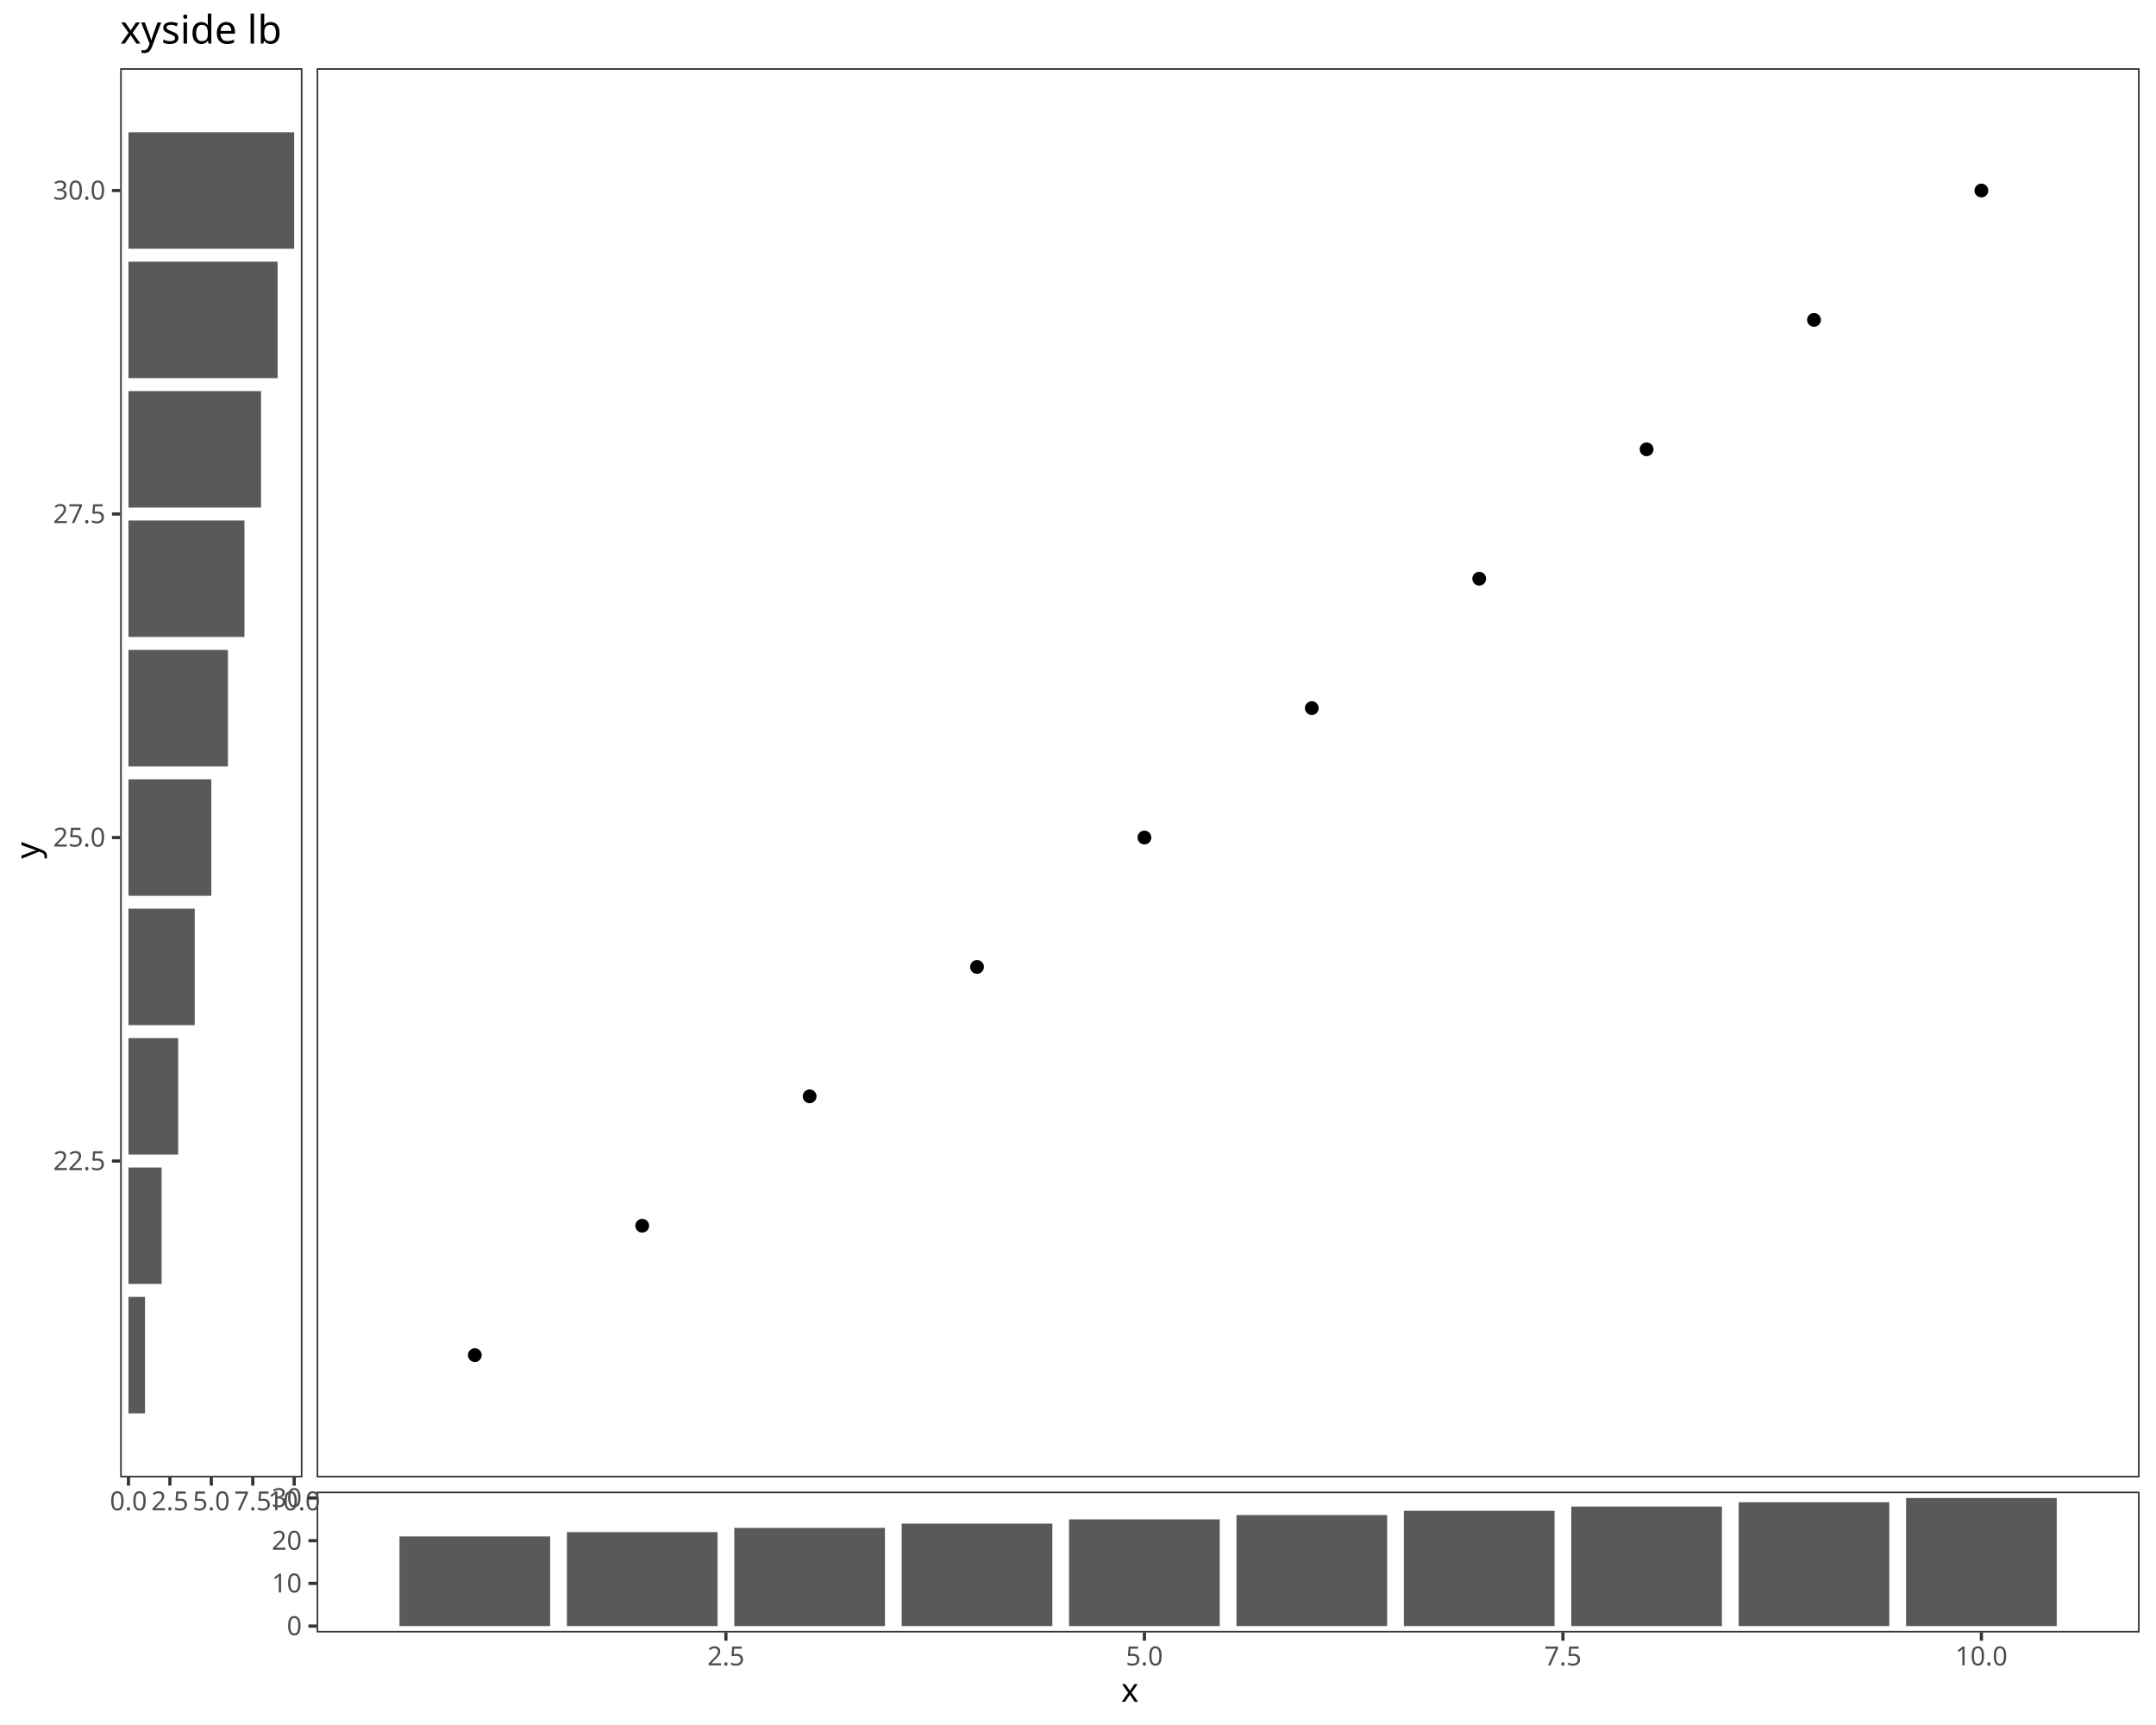
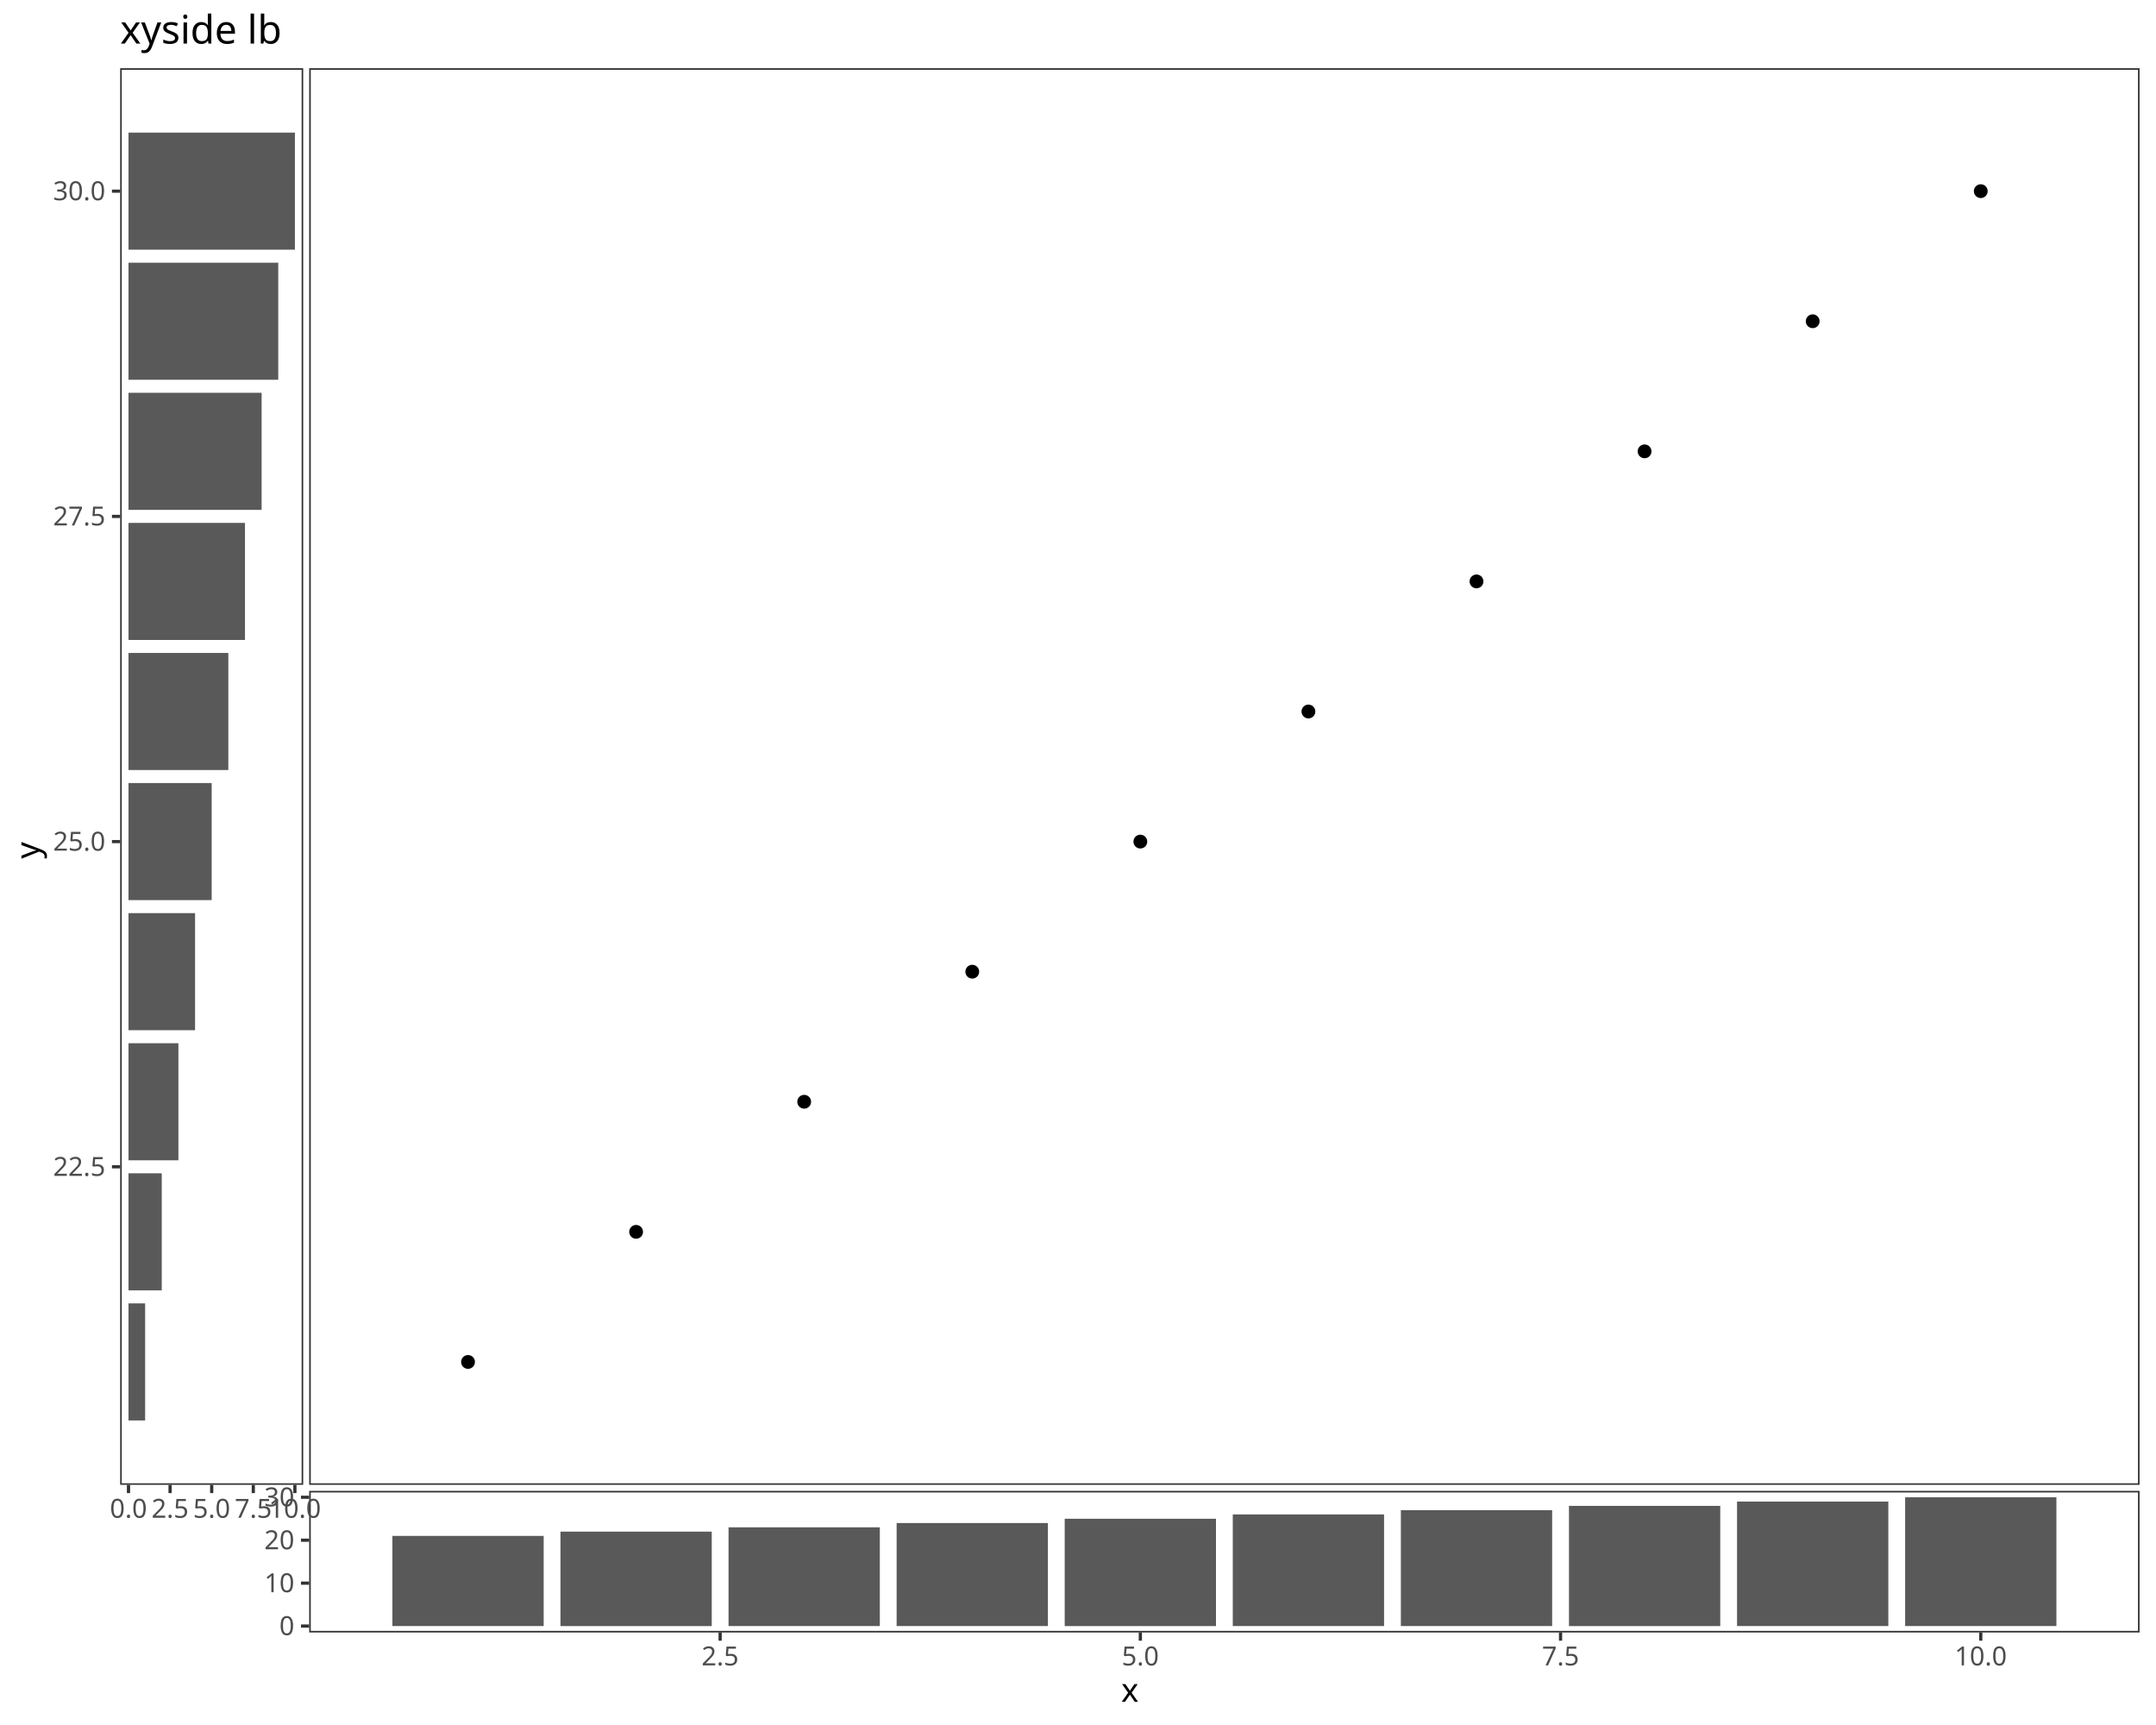
<svg xmlns="http://www.w3.org/2000/svg" class="svglite" data-engine-version="2.0" width="720.00pt" height="576.00pt" viewBox="0 0 720.00 576.00">
  <defs>
    <style type="text/css">
    .svglite line, .svglite polyline, .svglite polygon, .svglite path, .svglite rect, .svglite circle {
      fill: none;
      stroke: #000000;
      stroke-linecap: round;
      stroke-linejoin: round;
      stroke-miterlimit: 10.00;
    }
  </style>
  </defs>
  <rect width="100%" height="100%" style="stroke: none; fill: #FFFFFF;" />
  <defs>
    <clipPath id="cpMC4wMHw3MjAuMDB8MC4wMHw1NzYuMDA=">
      <rect x="0.00" y="0.00" width="720.00" height="576.00" />
    </clipPath>
  </defs>
  <g clip-path="url(#cpMC4wMHw3MjAuMDB8MC4wMHw1NzYuMDA=)">
    <rect x="0" y="0.00" width="720.00" height="576.00" style="stroke-width: 1.07; stroke: #FFFFFF; fill: #FFFFFF;" />
  </g>
  <defs>
-     <clipPath id="cpNDAuMTN8MTAxLjAxfDIyLjc4fDQ5My4zMw==">
-       <rect x="40.13" y="22.78" width="60.88" height="470.54" />
+     <clipPath id="cpNDAuMTN8MTAxLjI2fDIyLjc4fDQ5NS44Mg==">
+       <rect x="40.13" y="22.78" width="61.13" height="473.03" />
    </clipPath>
  </defs>
-   <g clip-path="url(#cpNDAuMTN8MTAxLjAxfDIyLjc4fDQ5My4zMw==)">
-     <rect x="40.13" y="22.78" width="60.88" height="470.54" style="stroke-width: 1.07; stroke: none; fill: #FFFFFF;" />
-     <rect x="42.90" y="433.05" width="5.53" height="38.89" style="stroke-width: 1.07; stroke: none; stroke-linecap: butt; stroke-linejoin: miter; fill: #595959;" />
-     <rect x="42.90" y="389.84" width="11.07" height="38.89" style="stroke-width: 1.07; stroke: none; stroke-linecap: butt; stroke-linejoin: miter; fill: #595959;" />
-     <rect x="42.90" y="346.63" width="16.60" height="38.89" style="stroke-width: 1.07; stroke: none; stroke-linecap: butt; stroke-linejoin: miter; fill: #595959;" />
-     <rect x="42.90" y="303.42" width="22.14" height="38.89" style="stroke-width: 1.07; stroke: none; stroke-linecap: butt; stroke-linejoin: miter; fill: #595959;" />
-     <rect x="42.90" y="260.22" width="27.67" height="38.89" style="stroke-width: 1.07; stroke: none; stroke-linecap: butt; stroke-linejoin: miter; fill: #595959;" />
-     <rect x="42.90" y="217.01" width="33.21" height="38.89" style="stroke-width: 1.07; stroke: none; stroke-linecap: butt; stroke-linejoin: miter; fill: #595959;" />
-     <rect x="42.90" y="173.80" width="38.74" height="38.89" style="stroke-width: 1.07; stroke: none; stroke-linecap: butt; stroke-linejoin: miter; fill: #595959;" />
-     <rect x="42.90" y="130.59" width="44.27" height="38.89" style="stroke-width: 1.07; stroke: none; stroke-linecap: butt; stroke-linejoin: miter; fill: #595959;" />
-     <rect x="42.90" y="87.38" width="49.81" height="38.89" style="stroke-width: 1.07; stroke: none; stroke-linecap: butt; stroke-linejoin: miter; fill: #595959;" />
-     <rect x="42.90" y="44.17" width="55.34" height="38.89" style="stroke-width: 1.07; stroke: none; stroke-linecap: butt; stroke-linejoin: miter; fill: #595959;" />
-     <rect x="40.13" y="22.78" width="60.88" height="470.54" style="stroke-width: 1.07; stroke: #333333;" />
+   <g clip-path="url(#cpNDAuMTN8MTAxLjI2fDIyLjc4fDQ5NS44Mg==)">
+     <rect x="40.13" y="22.78" width="61.13" height="473.03" style="stroke-width: 1.07; stroke: none; fill: #FFFFFF;" />
+     <rect x="42.91" y="435.22" width="5.56" height="39.09" style="stroke-width: 1.07; stroke: none; stroke-linecap: butt; stroke-linejoin: miter; fill: #595959;" />
+     <rect x="42.91" y="391.78" width="11.11" height="39.09" style="stroke-width: 1.07; stroke: none; stroke-linecap: butt; stroke-linejoin: miter; fill: #595959;" />
+     <rect x="42.91" y="348.35" width="16.67" height="39.09" style="stroke-width: 1.07; stroke: none; stroke-linecap: butt; stroke-linejoin: miter; fill: #595959;" />
+     <rect x="42.91" y="304.91" width="22.23" height="39.09" style="stroke-width: 1.07; stroke: none; stroke-linecap: butt; stroke-linejoin: miter; fill: #595959;" />
+     <rect x="42.91" y="261.47" width="27.78" height="39.09" style="stroke-width: 1.07; stroke: none; stroke-linecap: butt; stroke-linejoin: miter; fill: #595959;" />
+     <rect x="42.91" y="218.03" width="33.34" height="39.09" style="stroke-width: 1.07; stroke: none; stroke-linecap: butt; stroke-linejoin: miter; fill: #595959;" />
+     <rect x="42.91" y="174.60" width="38.90" height="39.09" style="stroke-width: 1.07; stroke: none; stroke-linecap: butt; stroke-linejoin: miter; fill: #595959;" />
+     <rect x="42.91" y="131.16" width="44.46" height="39.09" style="stroke-width: 1.07; stroke: none; stroke-linecap: butt; stroke-linejoin: miter; fill: #595959;" />
+     <rect x="42.91" y="87.72" width="50.01" height="39.09" style="stroke-width: 1.07; stroke: none; stroke-linecap: butt; stroke-linejoin: miter; fill: #595959;" />
+     <rect x="42.91" y="44.28" width="55.57" height="39.09" style="stroke-width: 1.07; stroke: none; stroke-linecap: butt; stroke-linejoin: miter; fill: #595959;" />
+     <rect x="40.13" y="22.78" width="61.13" height="473.03" style="stroke-width: 1.07; stroke: #333333;" />
  </g>
  <g clip-path="url(#cpMC4wMHw3MjAuMDB8MC4wMHw1NzYuMDA=)">
</g>
  <defs>
-     <clipPath id="cpNDAuMTN8MTAxLjAxfDQ5OC4wNnw1NDUuMTE=">
-       <rect x="40.13" y="498.06" width="60.88" height="47.05" />
+     <clipPath id="cpNDAuMTN8MTAxLjI2fDQ5Ny44MXw1NDUuMTE=">
+       <rect x="40.13" y="497.81" width="61.13" height="47.30" />
    </clipPath>
  </defs>
-   <g clip-path="url(#cpNDAuMTN8MTAxLjAxfDQ5OC4wNnw1NDUuMTE=)">
+   <g clip-path="url(#cpNDAuMTN8MTAxLjI2fDQ5Ny44MXw1NDUuMTE=)">
</g>
  <g clip-path="url(#cpMC4wMHw3MjAuMDB8MC4wMHw1NzYuMDA=)">
</g>
  <defs>
-     <clipPath id="cpMTA1Ljc0fDcxNC41MnwyMi43OHw0OTMuMzM=">
-       <rect x="105.74" y="22.78" width="608.78" height="470.54" />
+     <clipPath id="cpMTAzLjI1fDcxNC41MnwyMi43OHw0OTUuODI=">
+       <rect x="103.25" y="22.78" width="611.27" height="473.03" />
    </clipPath>
  </defs>
-   <g clip-path="url(#cpMTA1Ljc0fDcxNC41MnwyMi43OHw0OTMuMzM=)">
-     <rect x="105.74" y="22.78" width="608.78" height="470.54" style="stroke-width: 1.07; stroke: none; fill: #FFFFFF;" />
-     <circle cx="158.57" cy="452.49" r="1.95" style="stroke-width: 0.71; fill: #000000;" />
-     <circle cx="214.47" cy="409.29" r="1.95" style="stroke-width: 0.71; fill: #000000;" />
-     <circle cx="270.38" cy="366.08" r="1.95" style="stroke-width: 0.71; fill: #000000;" />
-     <circle cx="326.28" cy="322.87" r="1.95" style="stroke-width: 0.71; fill: #000000;" />
-     <circle cx="382.18" cy="279.66" r="1.95" style="stroke-width: 0.71; fill: #000000;" />
-     <circle cx="438.08" cy="236.45" r="1.95" style="stroke-width: 0.71; fill: #000000;" />
-     <circle cx="493.99" cy="193.24" r="1.95" style="stroke-width: 0.71; fill: #000000;" />
-     <circle cx="549.89" cy="150.03" r="1.95" style="stroke-width: 0.71; fill: #000000;" />
-     <circle cx="605.79" cy="106.82" r="1.95" style="stroke-width: 0.71; fill: #000000;" />
-     <circle cx="661.69" cy="63.62" r="1.95" style="stroke-width: 0.71; fill: #000000;" />
-     <rect x="105.74" y="22.78" width="608.78" height="470.54" style="stroke-width: 1.07; stroke: #333333;" />
+   <g clip-path="url(#cpMTAzLjI1fDcxNC41MnwyMi43OHw0OTUuODI=)">
+     <rect x="103.25" y="22.78" width="611.27" height="473.03" style="stroke-width: 1.07; stroke: none; fill: #FFFFFF;" />
+     <circle cx="156.30" cy="454.77" r="1.95" style="stroke-width: 0.71; fill: #000000;" />
+     <circle cx="212.43" cy="411.33" r="1.95" style="stroke-width: 0.71; fill: #000000;" />
+     <circle cx="268.56" cy="367.89" r="1.95" style="stroke-width: 0.71; fill: #000000;" />
+     <circle cx="324.69" cy="324.46" r="1.95" style="stroke-width: 0.71; fill: #000000;" />
+     <circle cx="380.82" cy="281.02" r="1.95" style="stroke-width: 0.71; fill: #000000;" />
+     <circle cx="436.95" cy="237.58" r="1.95" style="stroke-width: 0.71; fill: #000000;" />
+     <circle cx="493.08" cy="194.14" r="1.95" style="stroke-width: 0.71; fill: #000000;" />
+     <circle cx="549.21" cy="150.71" r="1.95" style="stroke-width: 0.71; fill: #000000;" />
+     <circle cx="605.35" cy="107.27" r="1.95" style="stroke-width: 0.71; fill: #000000;" />
+     <circle cx="661.48" cy="63.83" r="1.95" style="stroke-width: 0.71; fill: #000000;" />
+     <rect x="103.25" y="22.78" width="611.27" height="473.03" style="stroke-width: 1.07; stroke: #333333;" />
  </g>
  <g clip-path="url(#cpMC4wMHw3MjAuMDB8MC4wMHw1NzYuMDA=)">
</g>
  <defs>
-     <clipPath id="cpMTA1Ljc0fDcxNC41Mnw0OTguMDZ8NTQ1LjEx">
-       <rect x="105.74" y="498.06" width="608.78" height="47.05" />
+     <clipPath id="cpMTAzLjI1fDcxNC41Mnw0OTcuODF8NTQ1LjEx">
+       <rect x="103.25" y="497.81" width="611.27" height="47.30" />
    </clipPath>
  </defs>
-   <g clip-path="url(#cpMTA1Ljc0fDcxNC41Mnw0OTguMDZ8NTQ1LjEx)">
-     <rect x="105.74" y="498.06" width="608.78" height="47.05" style="stroke-width: 1.07; stroke: none; fill: #FFFFFF;" />
-     <rect x="133.41" y="513.03" width="50.31" height="29.94" style="stroke-width: 1.07; stroke: none; stroke-linecap: butt; stroke-linejoin: miter; fill: #595959;" />
-     <rect x="189.32" y="511.60" width="50.31" height="31.37" style="stroke-width: 1.07; stroke: none; stroke-linecap: butt; stroke-linejoin: miter; fill: #595959;" />
-     <rect x="245.22" y="510.18" width="50.31" height="32.80" style="stroke-width: 1.07; stroke: none; stroke-linecap: butt; stroke-linejoin: miter; fill: #595959;" />
-     <rect x="301.12" y="508.75" width="50.31" height="34.22" style="stroke-width: 1.07; stroke: none; stroke-linecap: butt; stroke-linejoin: miter; fill: #595959;" />
-     <rect x="357.02" y="507.33" width="50.31" height="35.65" style="stroke-width: 1.07; stroke: none; stroke-linecap: butt; stroke-linejoin: miter; fill: #595959;" />
-     <rect x="412.93" y="505.90" width="50.31" height="37.07" style="stroke-width: 1.07; stroke: none; stroke-linecap: butt; stroke-linejoin: miter; fill: #595959;" />
-     <rect x="468.83" y="504.47" width="50.31" height="38.50" style="stroke-width: 1.07; stroke: none; stroke-linecap: butt; stroke-linejoin: miter; fill: #595959;" />
-     <rect x="524.73" y="503.05" width="50.31" height="39.92" style="stroke-width: 1.07; stroke: none; stroke-linecap: butt; stroke-linejoin: miter; fill: #595959;" />
-     <rect x="580.63" y="501.62" width="50.31" height="41.35" style="stroke-width: 1.07; stroke: none; stroke-linecap: butt; stroke-linejoin: miter; fill: #595959;" />
-     <rect x="636.54" y="500.20" width="50.31" height="42.78" style="stroke-width: 1.07; stroke: none; stroke-linecap: butt; stroke-linejoin: miter; fill: #595959;" />
-     <rect x="105.74" y="498.06" width="608.78" height="47.05" style="stroke-width: 1.07; stroke: #333333;" />
+   <g clip-path="url(#cpMTAzLjI1fDcxNC41Mnw0OTcuODF8NTQ1LjEx)">
+     <rect x="103.25" y="497.81" width="611.27" height="47.30" style="stroke-width: 1.07; stroke: none; fill: #FFFFFF;" />
+     <rect x="131.04" y="512.86" width="50.52" height="30.10" style="stroke-width: 1.07; stroke: none; stroke-linecap: butt; stroke-linejoin: miter; fill: #595959;" />
+     <rect x="187.17" y="511.43" width="50.52" height="31.54" style="stroke-width: 1.07; stroke: none; stroke-linecap: butt; stroke-linejoin: miter; fill: #595959;" />
+     <rect x="243.30" y="509.99" width="50.52" height="32.97" style="stroke-width: 1.07; stroke: none; stroke-linecap: butt; stroke-linejoin: miter; fill: #595959;" />
+     <rect x="299.43" y="508.56" width="50.52" height="34.40" style="stroke-width: 1.07; stroke: none; stroke-linecap: butt; stroke-linejoin: miter; fill: #595959;" />
+     <rect x="355.56" y="507.13" width="50.52" height="35.84" style="stroke-width: 1.07; stroke: none; stroke-linecap: butt; stroke-linejoin: miter; fill: #595959;" />
+     <rect x="411.69" y="505.69" width="50.52" height="37.27" style="stroke-width: 1.07; stroke: none; stroke-linecap: butt; stroke-linejoin: miter; fill: #595959;" />
+     <rect x="467.82" y="504.26" width="50.52" height="38.70" style="stroke-width: 1.07; stroke: none; stroke-linecap: butt; stroke-linejoin: miter; fill: #595959;" />
+     <rect x="523.96" y="502.83" width="50.52" height="40.14" style="stroke-width: 1.07; stroke: none; stroke-linecap: butt; stroke-linejoin: miter; fill: #595959;" />
+     <rect x="580.09" y="501.39" width="50.52" height="41.57" style="stroke-width: 1.07; stroke: none; stroke-linecap: butt; stroke-linejoin: miter; fill: #595959;" />
+     <rect x="636.22" y="499.96" width="50.52" height="43.00" style="stroke-width: 1.07; stroke: none; stroke-linecap: butt; stroke-linejoin: miter; fill: #595959;" />
+     <rect x="103.25" y="497.81" width="611.27" height="47.30" style="stroke-width: 1.07; stroke: #333333;" />
  </g>
  <g clip-path="url(#cpMC4wMHw3MjAuMDB8MC4wMHw1NzYuMDA=)">
-     <polyline points="242.42,547.85 242.42,545.11 " style="stroke-width: 1.07; stroke: #333333; stroke-linecap: butt;" />
-     <polyline points="382.18,547.85 382.18,545.11 " style="stroke-width: 1.07; stroke: #333333; stroke-linecap: butt;" />
-     <polyline points="521.94,547.85 521.94,545.11 " style="stroke-width: 1.07; stroke: #333333; stroke-linecap: butt;" />
-     <polyline points="661.69,547.85 661.69,545.11 " style="stroke-width: 1.07; stroke: #333333; stroke-linecap: butt;" />
-     <text x="242.42" y="556.10" text-anchor="middle" style="font-size: 8.80px; fill: #4D4D4D; font-family: sans;" textLength="12.23px" lengthAdjust="spacingAndGlyphs">2.5</text>
-     <text x="382.18" y="556.10" text-anchor="middle" style="font-size: 8.80px; fill: #4D4D4D; font-family: sans;" textLength="12.23px" lengthAdjust="spacingAndGlyphs">5.0</text>
-     <text x="521.94" y="556.10" text-anchor="middle" style="font-size: 8.80px; fill: #4D4D4D; font-family: sans;" textLength="12.23px" lengthAdjust="spacingAndGlyphs">7.5</text>
-     <text x="661.69" y="556.10" text-anchor="middle" style="font-size: 8.80px; fill: #4D4D4D; font-family: sans;" textLength="17.13px" lengthAdjust="spacingAndGlyphs">10.0</text>
-     <polyline points="42.90,496.07 42.90,493.33 " style="stroke-width: 1.07; stroke: #333333; stroke-linecap: butt;" />
-     <polyline points="56.74,496.07 56.74,493.33 " style="stroke-width: 1.07; stroke: #333333; stroke-linecap: butt;" />
-     <polyline points="70.57,496.07 70.57,493.33 " style="stroke-width: 1.07; stroke: #333333; stroke-linecap: butt;" />
-     <polyline points="84.41,496.07 84.41,493.33 " style="stroke-width: 1.07; stroke: #333333; stroke-linecap: butt;" />
-     <polyline points="98.24,496.07 98.24,493.33 " style="stroke-width: 1.07; stroke: #333333; stroke-linecap: butt;" />
-     <text x="42.90" y="504.31" text-anchor="middle" style="font-size: 8.80px; fill: #4D4D4D; font-family: sans;" textLength="12.23px" lengthAdjust="spacingAndGlyphs">0.0</text>
-     <text x="56.74" y="504.31" text-anchor="middle" style="font-size: 8.80px; fill: #4D4D4D; font-family: sans;" textLength="12.23px" lengthAdjust="spacingAndGlyphs">2.5</text>
-     <text x="70.57" y="504.31" text-anchor="middle" style="font-size: 8.80px; fill: #4D4D4D; font-family: sans;" textLength="12.23px" lengthAdjust="spacingAndGlyphs">5.0</text>
-     <text x="84.41" y="504.31" text-anchor="middle" style="font-size: 8.80px; fill: #4D4D4D; font-family: sans;" textLength="12.23px" lengthAdjust="spacingAndGlyphs">7.5</text>
-     <text x="98.24" y="504.31" text-anchor="middle" style="font-size: 8.80px; fill: #4D4D4D; font-family: sans;" textLength="17.13px" lengthAdjust="spacingAndGlyphs">10.0</text>
-     <text x="100.81" y="546.00" text-anchor="end" style="font-size: 8.80px; fill: #4D4D4D; font-family: sans;" textLength="4.89px" lengthAdjust="spacingAndGlyphs">0</text>
-     <text x="100.81" y="531.74" text-anchor="end" style="font-size: 8.80px; fill: #4D4D4D; font-family: sans;" textLength="9.79px" lengthAdjust="spacingAndGlyphs">10</text>
-     <text x="100.81" y="517.48" text-anchor="end" style="font-size: 8.80px; fill: #4D4D4D; font-family: sans;" textLength="9.79px" lengthAdjust="spacingAndGlyphs">20</text>
-     <text x="100.81" y="503.23" text-anchor="end" style="font-size: 8.80px; fill: #4D4D4D; font-family: sans;" textLength="9.79px" lengthAdjust="spacingAndGlyphs">30</text>
-     <polyline points="103.00,542.97 105.74,542.97 " style="stroke-width: 1.07; stroke: #333333; stroke-linecap: butt;" />
-     <polyline points="103.00,528.71 105.74,528.71 " style="stroke-width: 1.07; stroke: #333333; stroke-linecap: butt;" />
-     <polyline points="103.00,514.46 105.74,514.46 " style="stroke-width: 1.07; stroke: #333333; stroke-linecap: butt;" />
-     <polyline points="103.00,500.20 105.74,500.20 " style="stroke-width: 1.07; stroke: #333333; stroke-linecap: butt;" />
-     <text x="35.20" y="390.71" text-anchor="end" style="font-size: 8.80px; fill: #4D4D4D; font-family: sans;" textLength="17.13px" lengthAdjust="spacingAndGlyphs">22.5</text>
-     <text x="35.20" y="282.69" text-anchor="end" style="font-size: 8.80px; fill: #4D4D4D; font-family: sans;" textLength="17.13px" lengthAdjust="spacingAndGlyphs">25.0</text>
-     <text x="35.20" y="174.67" text-anchor="end" style="font-size: 8.80px; fill: #4D4D4D; font-family: sans;" textLength="17.13px" lengthAdjust="spacingAndGlyphs">27.5</text>
-     <text x="35.20" y="66.64" text-anchor="end" style="font-size: 8.80px; fill: #4D4D4D; font-family: sans;" textLength="17.13px" lengthAdjust="spacingAndGlyphs">30.0</text>
-     <polyline points="37.39,387.68 40.13,387.68 " style="stroke-width: 1.07; stroke: #333333; stroke-linecap: butt;" />
-     <polyline points="37.39,279.66 40.13,279.66 " style="stroke-width: 1.07; stroke: #333333; stroke-linecap: butt;" />
-     <polyline points="37.39,171.64 40.13,171.64 " style="stroke-width: 1.07; stroke: #333333; stroke-linecap: butt;" />
-     <polyline points="37.39,63.62 40.13,63.62 " style="stroke-width: 1.07; stroke: #333333; stroke-linecap: butt;" />
+     <polyline points="240.49,547.85 240.49,545.11 " style="stroke-width: 1.07; stroke: #333333; stroke-linecap: butt;" />
+     <polyline points="380.82,547.85 380.82,545.11 " style="stroke-width: 1.07; stroke: #333333; stroke-linecap: butt;" />
+     <polyline points="521.15,547.85 521.15,545.11 " style="stroke-width: 1.07; stroke: #333333; stroke-linecap: butt;" />
+     <polyline points="661.48,547.85 661.48,545.11 " style="stroke-width: 1.07; stroke: #333333; stroke-linecap: butt;" />
+     <text x="240.49" y="556.10" text-anchor="middle" style="font-size: 8.80px; fill: #4D4D4D; font-family: sans;" textLength="12.23px" lengthAdjust="spacingAndGlyphs">2.5</text>
+     <text x="380.82" y="556.10" text-anchor="middle" style="font-size: 8.80px; fill: #4D4D4D; font-family: sans;" textLength="12.23px" lengthAdjust="spacingAndGlyphs">5.0</text>
+     <text x="521.15" y="556.10" text-anchor="middle" style="font-size: 8.80px; fill: #4D4D4D; font-family: sans;" textLength="12.23px" lengthAdjust="spacingAndGlyphs">7.5</text>
+     <text x="661.48" y="556.10" text-anchor="middle" style="font-size: 8.80px; fill: #4D4D4D; font-family: sans;" textLength="17.13px" lengthAdjust="spacingAndGlyphs">10.0</text>
+     <polyline points="42.91,498.56 42.91,495.82 " style="stroke-width: 1.07; stroke: #333333; stroke-linecap: butt;" />
+     <polyline points="56.80,498.56 56.80,495.82 " style="stroke-width: 1.07; stroke: #333333; stroke-linecap: butt;" />
+     <polyline points="70.70,498.56 70.70,495.82 " style="stroke-width: 1.07; stroke: #333333; stroke-linecap: butt;" />
+     <polyline points="84.59,498.56 84.59,495.82 " style="stroke-width: 1.07; stroke: #333333; stroke-linecap: butt;" />
+     <polyline points="98.48,498.56 98.48,495.82 " style="stroke-width: 1.07; stroke: #333333; stroke-linecap: butt;" />
+     <text x="42.91" y="506.80" text-anchor="middle" style="font-size: 8.80px; fill: #4D4D4D; font-family: sans;" textLength="12.23px" lengthAdjust="spacingAndGlyphs">0.0</text>
+     <text x="56.80" y="506.80" text-anchor="middle" style="font-size: 8.80px; fill: #4D4D4D; font-family: sans;" textLength="12.23px" lengthAdjust="spacingAndGlyphs">2.5</text>
+     <text x="70.70" y="506.80" text-anchor="middle" style="font-size: 8.80px; fill: #4D4D4D; font-family: sans;" textLength="12.23px" lengthAdjust="spacingAndGlyphs">5.0</text>
+     <text x="84.59" y="506.80" text-anchor="middle" style="font-size: 8.80px; fill: #4D4D4D; font-family: sans;" textLength="12.23px" lengthAdjust="spacingAndGlyphs">7.5</text>
+     <text x="98.48" y="506.80" text-anchor="middle" style="font-size: 8.80px; fill: #4D4D4D; font-family: sans;" textLength="17.13px" lengthAdjust="spacingAndGlyphs">10.0</text>
+     <text x="98.32" y="545.99" text-anchor="end" style="font-size: 8.80px; fill: #4D4D4D; font-family: sans;" textLength="4.89px" lengthAdjust="spacingAndGlyphs">0</text>
+     <text x="98.32" y="531.66" text-anchor="end" style="font-size: 8.80px; fill: #4D4D4D; font-family: sans;" textLength="9.79px" lengthAdjust="spacingAndGlyphs">10</text>
+     <text x="98.32" y="517.32" text-anchor="end" style="font-size: 8.80px; fill: #4D4D4D; font-family: sans;" textLength="9.79px" lengthAdjust="spacingAndGlyphs">20</text>
+     <text x="98.32" y="502.99" text-anchor="end" style="font-size: 8.80px; fill: #4D4D4D; font-family: sans;" textLength="9.79px" lengthAdjust="spacingAndGlyphs">30</text>
+     <polyline points="100.51,542.96 103.25,542.96 " style="stroke-width: 1.07; stroke: #333333; stroke-linecap: butt;" />
+     <polyline points="100.51,528.63 103.25,528.63 " style="stroke-width: 1.07; stroke: #333333; stroke-linecap: butt;" />
+     <polyline points="100.51,514.29 103.25,514.29 " style="stroke-width: 1.07; stroke: #333333; stroke-linecap: butt;" />
+     <polyline points="100.51,499.96 103.25,499.96 " style="stroke-width: 1.07; stroke: #333333; stroke-linecap: butt;" />
+     <text x="35.20" y="392.64" text-anchor="end" style="font-size: 8.80px; fill: #4D4D4D; font-family: sans;" textLength="17.13px" lengthAdjust="spacingAndGlyphs">22.5</text>
+     <text x="35.20" y="284.05" text-anchor="end" style="font-size: 8.80px; fill: #4D4D4D; font-family: sans;" textLength="17.13px" lengthAdjust="spacingAndGlyphs">25.0</text>
+     <text x="35.20" y="175.45" text-anchor="end" style="font-size: 8.80px; fill: #4D4D4D; font-family: sans;" textLength="17.13px" lengthAdjust="spacingAndGlyphs">27.5</text>
+     <text x="35.20" y="66.86" text-anchor="end" style="font-size: 8.80px; fill: #4D4D4D; font-family: sans;" textLength="17.13px" lengthAdjust="spacingAndGlyphs">30.0</text>
+     <polyline points="37.39,389.61 40.13,389.61 " style="stroke-width: 1.07; stroke: #333333; stroke-linecap: butt;" />
+     <polyline points="37.39,281.02 40.13,281.02 " style="stroke-width: 1.07; stroke: #333333; stroke-linecap: butt;" />
+     <polyline points="37.39,172.43 40.13,172.43 " style="stroke-width: 1.07; stroke: #333333; stroke-linecap: butt;" />
+     <polyline points="37.39,63.83 40.13,63.83 " style="stroke-width: 1.07; stroke: #333333; stroke-linecap: butt;" />
    <text x="377.33" y="568.24" text-anchor="middle" style="font-size: 11.00px; font-family: sans;" textLength="5.50px" lengthAdjust="spacingAndGlyphs">x</text>
    <text transform="translate(13.05,283.95) rotate(-90)" text-anchor="middle" style="font-size: 11.00px; font-family: sans;" textLength="5.50px" lengthAdjust="spacingAndGlyphs">y</text>
    <text x="40.13" y="14.56" style="font-size: 13.20px; font-family: sans;" textLength="51.37px" lengthAdjust="spacingAndGlyphs">xyside lb</text>
  </g>
</svg>
